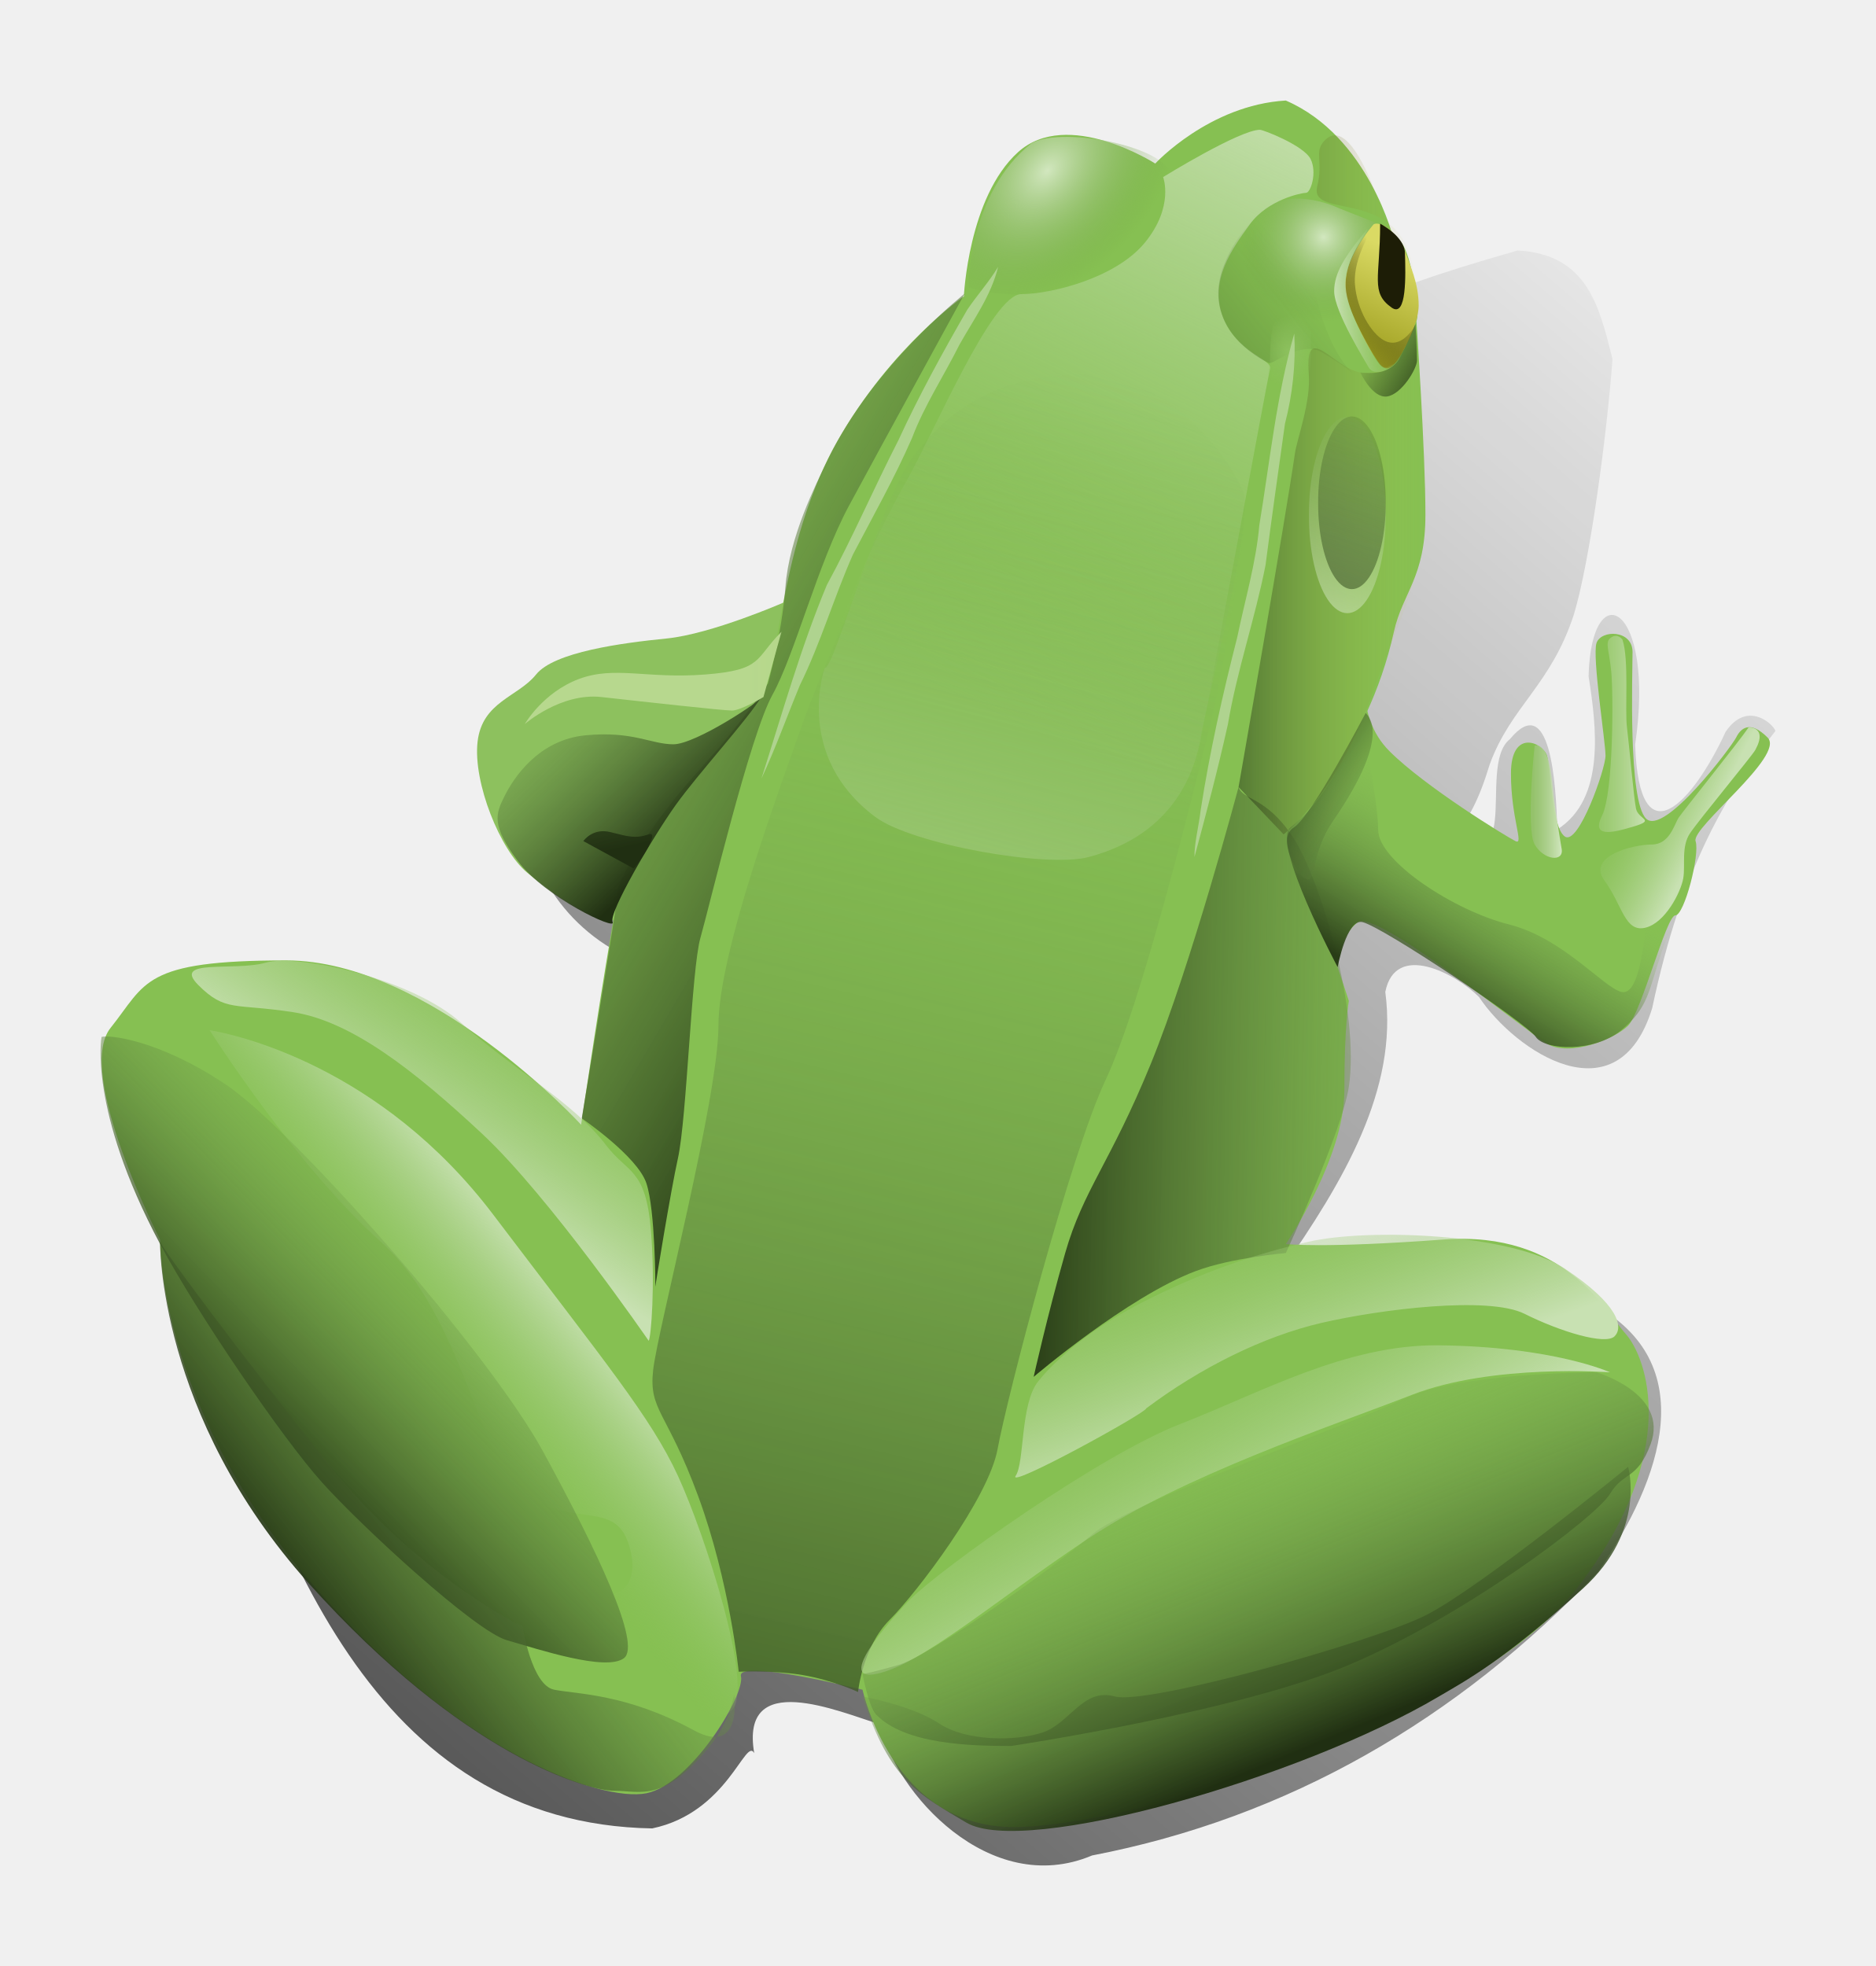
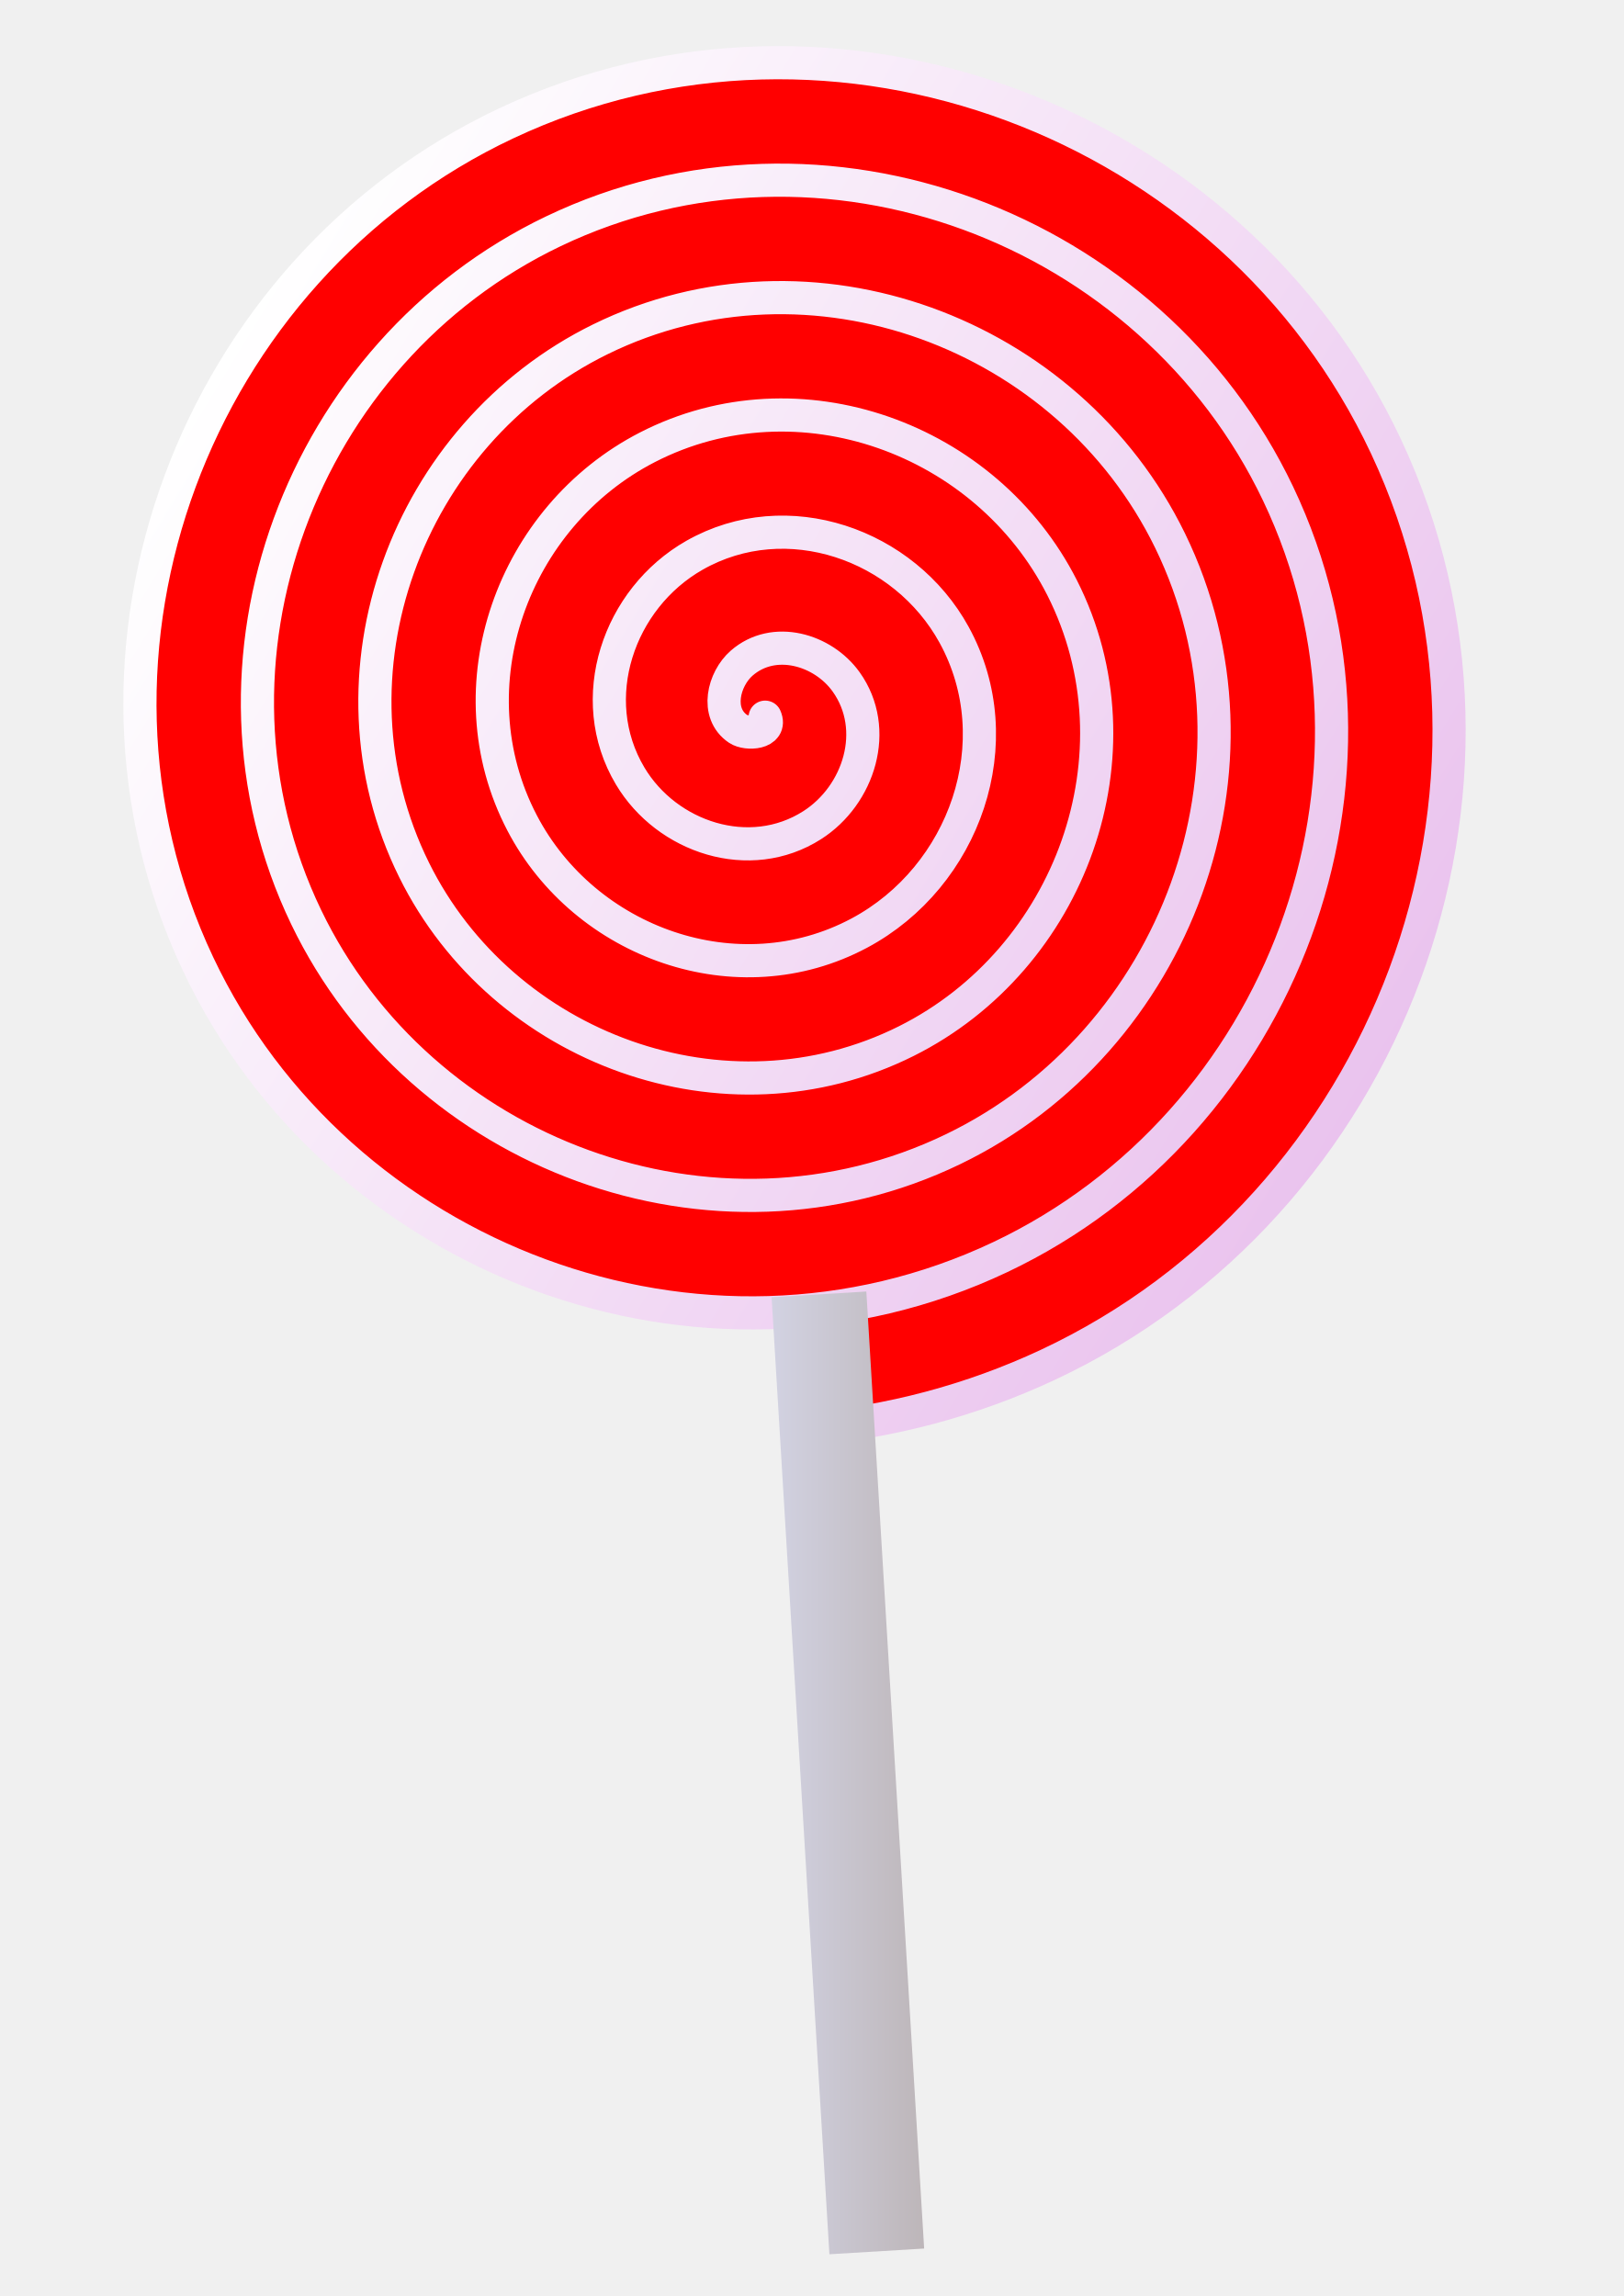
- <svg xmlns="http://www.w3.org/2000/svg" xmlns:xlink="http://www.w3.org/1999/xlink" viewBox="0 0 279.86 293.36">
+ <svg xmlns="http://www.w3.org/2000/svg" version="1.1" viewBox="0 0 744.09 1052.4">
  <defs>
-     <linearGradient id="b">
-       <stop stop-color="#293d17" offset="0" />
-       <stop stop-color="#8dc15e" stop-opacity="0" offset="1" />
+     <linearGradient id="d" x1="15.949" x2="639.51" y1="458.92" y2="458.92" gradientUnits="userSpaceOnUse">
+       <stop stop-color="#fff" offset="0" />
+       <stop stop-color="#eac3ee" offset="1" />
    </linearGradient>
-     <linearGradient id="d">
-       <stop stop-color="#d2e7bf" offset="0" />
-       <stop stop-color="#699b3c" stop-opacity="0" offset="1" />
+     <linearGradient id="c" x1="353.57" x2="423.57" y1="812.63" y2="812.63" gradientUnits="userSpaceOnUse">
+       <stop stop-color="#d2d2e2" offset="0" />
+       <stop stop-color="#bdb6b9" offset="1" />
    </linearGradient>
-     <linearGradient id="a">
-       <stop stop-color="#c8e1b2" offset="0" />
-       <stop stop-color="#8dc15e" stop-opacity="0" offset="1" />
-     </linearGradient>
-     <linearGradient id="c">
-       <stop stop-color="#202f12" offset="0" />
-       <stop stop-color="#8dc15e" stop-opacity="0" offset="1" />
-     </linearGradient>
-     <linearGradient id="e">
-       <stop stop-color="#334b1d" offset="0" />
-       <stop stop-color="#334b1d" stop-opacity="0" offset="1" />
-     </linearGradient>
-     <linearGradient id="al" x1="176.3" x2="407.28" y1="372.12" y2="101.56" gradientTransform="matrix(1.3423 0 -.037068 1.3212 -273.17 -151.66)" gradientUnits="userSpaceOnUse">
-       <stop offset="0" />
-       <stop stop-opacity="0" offset="1" />
-     </linearGradient>
-     <linearGradient id="ai" x1="293.34" x2="321.64" gradientUnits="userSpaceOnUse">
-       <stop stop-opacity=".361" offset="0" />
-       <stop stop-color="#d4d43e" stop-opacity="0" offset="1" />
-     </linearGradient>
-     <linearGradient id="y" x1="312.55" x2="318.25" y1="85.579" y2="72.815" gradientUnits="userSpaceOnUse">
-       <stop stop-color="#a6a628" offset="0" />
-       <stop stop-color="#dada64" offset="1" />
-     </linearGradient>
-     <linearGradient id="x" x1="309.29" x2="318.71" y1="85.402" y2="78.472" gradientUnits="userSpaceOnUse">
-       <stop stop-color="#9c9c1f" offset="0" />
-       <stop stop-color="#1d1d06" stop-opacity="0" offset="1" />
-     </linearGradient>
-     <linearGradient id="q" x1="219.69" x2="352.36" gradientUnits="userSpaceOnUse">
-       <stop stop-color="#b7d88e" offset="0" />
-       <stop stop-color="#8fc34f" stop-opacity=".87" offset="1" />
-     </linearGradient>
-     <linearGradient id="j" x1="249.81" x2="272.01" y1="174.51" y2="90.571" gradientUnits="userSpaceOnUse">
-       <stop stop-color="#c3e0aa" stop-opacity=".44" offset="0" />
-       <stop stop-color="#699b3c" stop-opacity="0" offset="1" />
-     </linearGradient>
-     <linearGradient id="ak" x1="233.16" x2="156.01" y1="187.74" y2="142.4" gradientUnits="userSpaceOnUse" xlink:href="#b" />
-     <linearGradient id="aj" x1="262.72" x2="340.08" y1="199.5" y2="200.84" gradientUnits="userSpaceOnUse" xlink:href="#b" />
-     <linearGradient id="ah" x1="213.3" x2="266.5" y1="333.45" y2="107.4" gradientUnits="userSpaceOnUse" xlink:href="#b" />
-     <linearGradient id="ag" x1="308.73" x2="296.91" y1="242.76" y2="209.5" gradientUnits="userSpaceOnUse" xlink:href="#a" />
-     <linearGradient id="af" x1="298.06" x2="278.95" y1="266.98" y2="233.39" gradientUnits="userSpaceOnUse" xlink:href="#a" />
-     <linearGradient id="ae" x1="317.52" x2="299.76" y1="289.66" y2="247" gradientUnits="userSpaceOnUse" xlink:href="#c" />
-     <linearGradient id="ad" x1="318.98" x2="298.9" y1="289.16" y2="239.41" gradientUnits="userSpaceOnUse" xlink:href="#b" />
-     <linearGradient id="ac" x1="185.16" x2="206.01" y1="218.17" y2="187.6" gradientUnits="userSpaceOnUse" xlink:href="#a" />
-     <linearGradient id="ab" x1="190.22" x2="170.92" y1="223.54" y2="239.66" gradientUnits="userSpaceOnUse" xlink:href="#a" />
-     <linearGradient id="aa" x1="155.14" x2="190.49" y1="258.89" y2="224.63" gradientUnits="userSpaceOnUse" xlink:href="#b" />
-     <linearGradient id="z" x1="159.11" x2="207" y1="283.9" y2="246.44" gradientUnits="userSpaceOnUse" xlink:href="#c" />
-     <linearGradient id="w" x1="299.59" x2="255.02" y1="46.647" y2="140.19" gradientUnits="userSpaceOnUse" xlink:href="#a" />
-     <linearGradient id="v" x1="323.67" x2="339.1" y1="186.9" y2="161.71" gradientUnits="userSpaceOnUse" xlink:href="#b" />
-     <linearGradient id="u" x1="341.62" x2="332.21" gradientUnits="userSpaceOnUse" xlink:href="#d" />
-     <linearGradient id="t" x1="363.11" x2="348.9" y1="158.21" y2="151.16" gradientUnits="userSpaceOnUse" xlink:href="#a" />
-     <linearGradient id="s" x1="354.01" x2="340.91" gradientUnits="userSpaceOnUse" xlink:href="#a" />
-     <linearGradient id="r" x1="211.99" x2="183.54" y1="158.47" y2="128.48" gradientUnits="userSpaceOnUse" xlink:href="#c" />
-     <linearGradient id="p" x1="243.7" x2="172.16" y1="686.89" y2="511.07" gradientTransform="matrix(.45246 0 0 .24495 90.465 -6.7532)" gradientUnits="userSpaceOnUse" xlink:href="#c" />
-     <linearGradient id="o" x1="305.03" x2="318.39" y1="147.79" y2="156.35" gradientUnits="userSpaceOnUse" xlink:href="#c" />
-     <linearGradient id="n" x1="307.6" x2="317.02" y1="79.547" y2="78.87" gradientUnits="userSpaceOnUse" xlink:href="#a" />
-     <linearGradient id="m" x1="690.68" x2="699.61" y1="888.84" y2="862.84" gradientUnits="userSpaceOnUse" xlink:href="#d" />
-     <linearGradient id="l" x1="690.68" x2="699.61" y1="888.84" y2="862.84" gradientUnits="userSpaceOnUse" xlink:href="#e" />
-     <linearGradient id="k" x1="320.7" x2="311.51" y1="92.742" y2="87.67" gradientUnits="userSpaceOnUse" xlink:href="#e" />
-     <linearGradient id="i" x1="254.91" x2="301.76" y1="111.91" y2="74.17" gradientUnits="userSpaceOnUse" xlink:href="#e" />
-     <radialGradient id="f" cx="683.65" cy="861.48" r="3.329" gradientTransform="matrix(1.2217 .16522 -.21723 1.6063 -347.26 -1409.6)" gradientUnits="userSpaceOnUse">
-       <stop stop-color="#8dc15e" offset="0" />
-       <stop stop-color="#8dc15e" stop-opacity="0" offset="1" />
-     </radialGradient>
-     <radialGradient id="h" cx="536.01" cy="222.86" r="45.587" gradientTransform="matrix(-.35152 .37306 -.25262 -.23804 509.52 -86.74)" gradientUnits="userSpaceOnUse" xlink:href="#d" />
-     <radialGradient id="g" cx="643.48" cy="246.44" r="37.574" gradientTransform="matrix(-.29284 .16091 -.16095 -.29291 534.12 38.715)" gradientUnits="userSpaceOnUse" xlink:href="#d" />
  </defs>
-   <g transform="translate(-123.57 -49.692)">
-     <g transform="translate(15.001 15)">
-       <path d="m334.98 72.069c-12.975 3.695-18.788 5.914-26.091 9.07-15.38 1.941-42.422 3.885-52.816 10.211-11.86 10.607-20.498 25.066-22.87 40.667-15.025 8.335-41.585 2.001-46.28 22.874 0.245 11.43 8.674 21.189 19.539 24.192-4.617 6.696 0.28 38.606-12.104 23.244-14.228-14.067-35.646-22.738-55.974-15.319-16.294 8.359-6.056 27.318-0.819 39.1 11.787 40.145 26.894 80.694 68.296 81.414 11.274-2.347 13.926-13.699 15.222-11.232-2.144-12.6 12.518-6.227 18.79-4.289 2.123 10.076 16.333 26.013 31.614 19.557 29.187-5.613 54.536-20.27 75.483-42.32 9.607-13.907 15.507-31.203-0.803-39.951-11.994-6.048-33.176-6.978-46.345-5.151 9.049-13.009 17.368-26.868 15.407-41.433 1.497-7.538 10.51-2.74 13.976 0.749 5.483 8.204 20.724 18.338 25.841 1.67 4.501-21.281 11.138-32.006 18.384-41.358-0.251-0.954-4.184-4.673-7.43 0.126-4.846 10.513-12.908 19.443-13.497 1.901 3.087-21.014-6.569-25.661-6.947-10.186 1.176 7.465 2.564 18.267-4.671 22.859-0.179-7.135-1.077-20.717-7.066-13.479-5.294 4.162 3.385 24.216-12.284 11.799-4.488-2.805 2.899 13.131 9.268-8.019 3.164-8.704 9.122-11.778 12.575-22.425 2.342-7.785 4.886-26.385 5.748-38.071-1.949-7.669-3.637-15.632-14.144-16.2zm-39.412 14.781c0.181 0.209-0.494 0.44 0 0zm-89.179 91.82c0.426-0.135-0.019 0.565 0 0z" fill="url(#al)" fill-rule="evenodd" />
-       <path d="m225.49 124.59s-10.748 4.702-17.466 5.374-16.794 2.015-19.481 5.374-8.061 4.031-8.733 10.076 3.359 16.122 7.389 19.481 8.397 6.382 14.107 7.389 21.832-5.038 29.222-13.771-5.038-33.252-5.038-33.924z" fill="#8dc15e" fill-rule="evenodd" />
-       <path d="m312.48 133.33s-2.015 8.061 3.359 13.435 17.466 12.764 18.809 13.435-0.672-3.359-0.672-10.076 4.702-4.702 5.374-2.687 0.672 10.748 2.687 12.092 6.046-10.076 6.046-12.092-2.015-14.779-1.343-16.794 5.374-2.015 5.374 1.343-0.672 22.168 2.015 24.855 12.764-10.748 13.435-12.092 2.015-2.687 4.702 0-11.42 13.435-10.748 15.451-1.679 11.084-3.023 11.084-5.038 14.443-7.053 16.458-8.733 4.702-12.092 2.687-25.527-20.153-28.214-18.138-2.687 6.046-4.702 8.061-20.153-4.702-18.809-22.168 24.855-24.855 24.855-24.855z" fill="#86c052" fill-rule="evenodd" />
-       <path d="m300.39 49.692c-11.42 0.672-19.481 9.405-19.481 9.405s-13.099-8.397-20.489-1.679-8.061 21.496-8.061 21.496-10.748 7.389-18.809 21.497-8.733 31.573-10.748 36.947-20.153 20.825-22.168 31.573-5.374 33.588-5.374 33.588-22.504-24.519-44.001-24.519-20.825 3.359-26.199 10.076 7.389 31.573 7.389 31.573-0.401 24.114 21.767 50.313 44.066 33.658 50.784 32.315 14.779-14.779 14.107-17.466 18.138 2.015 18.138 2.015 4.367 20.489 22.504 20.489 68.856-15.786 84.307-35.939 10.076-34.26 7.053-37.619-9.069-15.451-27.206-14.107-23.512 0.672-23.512 0.672 8.733-12.764 8.733-22.84 0.672-13.435 0.672-13.435l-8.733-26.199s11.45-10.808 15.451-28.886c1.298-5.867 4.702-8.061 4.702-17.466s-1.343-28.886-1.343-28.886 0.672-1.343-0.672-7.389-2.687-4.702-2.687-4.702-3.695-15.451-16.122-20.825z" fill="#86c052" fill-rule="evenodd" />
-       <path d="m206.34 226.7s0-11.42-1.343-15.451-9.642-9.683-9.642-9.683 1.143-6.756 4.546-27.936c1.097-6.829 0.483-5.848 1.515-7.97 3.849-7.916 11.419-16.006 12.668-17.414 5.747-6.478 9.05-11.563 9.05-11.563s2.072-7.349 2.597-14.319c0.578-7.674 4.632-15.504 6.136-18.696 6.897-14.642 21.135-25.502 20.628-25.191 0 0-12.567 22.938-17.269 31.671s-8.061 22.168-11.42 28.214-9.405 31.573-10.748 36.275-2.015 26.871-3.359 32.917c-1.061 4.774-3.359 18.809-3.359 19.145z" fill="url(#ak)" fill-rule="evenodd" />
-       <path d="m293.34 152.14s-7.053 26.535-13.099 41.314-10.076 18.809-12.764 28.214-4.702 18.474-4.702 18.474 14.041-11.983 24.184-15.786c5.374-2.015 13.435-2.687 13.435-2.687s8.427-18.209 9.405-24.855c1.679-11.42-4.367-31.237-8.397-37.283s-7.389-5.374-8.061-7.389z" fill="url(#aj)" fill-rule="evenodd" />
-       <path d="m293.34 152.14s7.053-40.306 8.397-49.711c0.336-2.351 2.415-7.718 2.078-11.997-0.672-8.528 4.328 0.143 8.46-0.093 5.231-0.298 8.089-2.45 7.348-13.605-0.99-14.883-15.807-8.901-14.548-14.202 0.925-3.892-0.483-5.112 1.029-6.791 6.046-6.718 14.107 28.214 14.107 34.26s4.726 19.385-3.023 37.955c-3.2 7.668-4.367 12.428-7.053 17.802-4.75 9.5-10.076 13.435-10.076 13.435l-6.718-7.054z" fill="url(#ai)" fill-rule="evenodd" />
-       <path d="m218.77 284.14s-1.343-13.435-6.046-26.199-7.389-12.764-6.718-18.809 9.741-40.642 9.741-51.39 8.733-34.26 12.764-45.68 25.527-59.115 28.886-61.802 36.947 2.015 38.962 6.046-4.702 46.352-7.389 57.1-10.076 40.978-15.451 52.398-14.779 47.695-16.122 55.085-12.092 21.497-16.122 25.527-4.702 10.748-4.702 10.748-3.779-1.763-8.229-2.519-9.573-0.504-9.573-0.504z" fill="url(#ah)" fill-rule="evenodd" />
-       <path d="m279.57 244.84c8.061-6.046 17.466-10.748 26.199-12.764s24.855-4.031 30.229-1.343 12.092 4.702 13.435 3.359 0.672-4.702-7.389-10.076-29.558-6.046-38.291-4.031-16.122 4.702-24.184 8.733-13.435 8.733-16.122 12.092-2.015 12.092-3.359 14.107 19.481-9.405 19.481-10.076z" fill="url(#ag)" fill-rule="evenodd" />
-       <path d="m244.3 273.39c4.702-4.702 28.214-21.496 40.306-26.199s24.797-11.912 38.627-11.756c17.142 0.193 25.527 4.031 25.527 4.031s-17.466-1.343-29.558 3.359-34.26 12.092-48.367 21.496-24.855 18.809-31.573 20.153 4.031-10.076 5.038-11.084z" fill="url(#af)" fill-rule="evenodd" />
-       <path d="m237.25 287.83c4.031 12.763 8.733 14.779 15.451 18.809 8.64 5.184 49.829-6.554 70.535-18.809 3.862-2.286 9.566-5.24 21.496-16.122 9.534-8.696 6.718-18.138 6.718-18.138s-22.168 18.138-30.229 22.168-41.649 13.435-46.352 12.092-6.718 4.03-10.748 5.374-11.42 1.343-15.451-1.343-11.42-4.03-11.42-4.03z" fill="url(#ae)" fill-rule="evenodd" />
-       <path d="m259.41 295.22s33.724-5.044 50.382-12.092c17.466-7.389 36.947-22.168 38.962-25.527s4.031-2.015 6.046-7.389c2.84-7.574-8.061-10.748-8.061-10.748s-20.825 0-28.886 4.031c-6.186 3.093-40.978 15.451-46.352 20.153s-24.184 18.138-28.886 19.481-5.374 1.343-5.374 1.343 0.924 4.908 2.015 6.046c4.286 4.471 14.107 4.702 20.153 4.702z" fill="url(#ad)" fill-rule="evenodd" />
-       <path d="m205.34 234.76s-14.779-21.496-24.855-30.901-19.481-16.794-28.214-18.138-10.076 0-14.107-4.031 5.374-2.015 10.076-3.359 21.832 2.351 29.222 9.069 16.619 11.704 21.496 18.138c3.272 4.316 5.937 3.391 6.718 12.764 0.672 8.061 0 16.122-0.336 16.458z" fill="url(#ac)" fill-rule="evenodd" />
-       <path d="m139.84 188.41c4.031 0.672 25.527 5.374 42.321 27.542s23.512 30.229 27.542 38.962 11.42 31.573 8.061 34.932-6.046-2.015-12.764-5.374-19.481-5.374-20.153-9.405 8.061-4.031 12.092-2.687 7.389-1.344 5.374-7.389-7.389-2.687-14.779-6.718-9.405-26.871-22.168-38.291-25.527-31.573-25.527-31.573z" fill="url(#ab)" fill-rule="evenodd" />
-       <path d="m123.72 189.42s-2.015 10.748 8.733 30.901c5.374 10.076 18.138 28.886 24.184 35.604s22.84 22.168 27.542 23.512 14.779 4.702 17.466 2.687-4.031-16.122-12.092-30.901-37.283-48.031-47.359-54.749-17.466-7.389-18.474-7.053z" fill="url(#aa)" fill-rule="evenodd" />
-       <path d="m132.45 219.98s-0.429 25.795 22.209 51.014c23.052 25.68 41.532 30.912 45.563 30.912s7.373 1.909 14.52-7.024c2.687-3.359 3.359-7.389 3.359-7.389s1.343 9.405-6.046 5.374c-10.026-5.468-17.466-5.374-20.825-6.046s-4.702-9.405-4.702-9.405-15.451-7.389-28.886-24.184-24.855-32.245-25.191-33.252z" fill="url(#z)" fill-rule="evenodd" />
-       <path d="m262.44 56.074c-9.405 7.389-9.405 21.497-9.405 21.497s12.092 4.031 22.168-3.359c8.819-6.467 7.389-8.061 8.061-12.764s-16.122-8.061-20.825-5.374z" fill="url(#h)" fill-rule="evenodd" />
-       <path d="m308.45 65.814s-6.718-3.359-11.42 0-6.046 10.076-5.374 14.779 6.718 8.061 12.092 8.733c2 0.25 12.764 0 12.764 0s-5.251-5.231-6.046-9.405c-1.275-6.69 3.408-12.299 3.408-11.968l-5.423-2.139z" fill="url(#g)" fill-rule="evenodd" />
-       <path d="m313.49 68.165s-5.374 6.046-4.031 10.748 4.702 10.748 6.046 10.748 4.702-6.046 4.702-9.405-1.343-6.046-2.015-8.061-3.359-4.702-4.702-4.031z" fill="url(#y)" fill-rule="evenodd" />
-       <path d="m314.46 68.066c0 8.061-1.482 10.267 1.717 12.527 2.289 1.617 2.077-4.929 1.991-8.123-0.069-2.543-3.708-4.404-3.708-4.404z" fill="#1d1d06" fill-rule="evenodd" />
-       <path d="m313.32 68.296c-3.359 4.031-4.031 6.755-4.031 9.442 0 3.085 4.546 10.615 5.138 11.358 1.169 1.467 2.588-0.274 3.259-1.617s2.413-4.976 2.413-4.976-2.077 4.64-5.1 2.961c-1.88-1.044-4.008-4.601-4.291-8.284-0.336-4.367 2.948-8.547 2.612-8.883z" fill="url(#x)" fill-rule="evenodd" />
-       <path d="m296.53 54.058c-3.023 0-14.443 7.053-14.443 7.053s1.679 4.367-2.687 9.741-14.107 7.725-18.474 7.725-13.099 20.825-17.13 27.878-31.069 58.276-3.359 67.344 43.833-9.405 44.504-13.435 12.764-69.36 13.099-70.703-5.038-2.351-7.053-7.725 1.343-10.076 4.031-13.771 7.725-4.702 8.397-4.702 1.679-3.023 0.672-5.038-7.054-4.367-7.557-4.367z" fill="url(#w)" fill-rule="evenodd" />
-       <path d="m311.48 141.72s-3.023 10.58-10.412 16.458c-2.831 2.252 7.053 20.825 7.053 20.825s1.33-7.243 3.695-6.718c3.023 0.672 24.519 15.115 25.863 17.13s8.733 2.351 12.764-1.008 4.031-5.71 6.046-11.756 3.359-2.687 4.702-5.374 2.015-9.069 0-9.069 10.748-12.428 11.42-14.443-12.092 10.748-12.764 13.435-4.702 4.702-5.374 9.405-1.343 12.764-4.031 12.092-8.733-8.061-16.794-10.076-19.481-9.405-19.481-14.107-2.687-16.794-2.687-16.794z" fill="url(#v)" fill-rule="evenodd" />
-       <path d="m337.51 145.92s-1.343 12.428 0 14.779 4.367 2.687 4.031 0.672-1.075-6.32-1.343-9.405c-0.672-7.725-3.023-5.71-2.687-6.046z" fill="url(#u)" fill-rule="evenodd" />
-       <path d="m369.42 143.24c-1.343 2.015-9.741 12.428-10.412 13.435s-1.343 4.031-4.031 4.031-9.741 1.679-7.053 5.374 3.023 7.725 6.046 7.053 5.374-5.374 5.71-7.389-0.336-4.702 1.008-6.718 9.258-11.543 9.741-12.428c2.015-3.695-1.343-3.359-1.008-3.359z" fill="url(#t)" fill-rule="evenodd" />
-       <path d="m350.61 130.14c1.008 3.023 0.336 10.412 0.672 13.099s1.008 10.412 1.343 12.092 3.023 1.679-0.336 2.687-6.382 1.679-4.702-1.679 1.679-18.138 1.343-21.496-1.008-4.367 0-5.038 1.679 0.336 1.679 0.336z" fill="url(#s)" fill-rule="evenodd" />
-       <path d="m222.13 138.7c-2.015 3.359-9.405 11.42-12.764 16.122s-10.076 16.122-9.405 17.466-10.076-3.695-14.107-9.069-3.359-7.054-2.015-9.741 5.038-8.397 12.092-9.069 9.741 1.343 13.099 1.343 13.435-6.718 13.099-7.053z" fill="url(#r)" fill-rule="evenodd" />
-       <path d="m225.15 128.96c-4.031 4.031-2.687 5.71-11.42 6.382s-13.435-1.343-18.809 0.672-8.061 6.718-8.061 6.718 5.374-4.702 11.42-4.031 18.138 2.015 19.481 2.015 4.702-2.015 4.702-2.015l2.687-9.741z" fill="url(#q)" fill-rule="evenodd" />
-       <path d="m202.99 164.23-7.389-4.031s1.343-2.015 4.031-1.343 3.695 1.008 5.71 0.336-2.351 5.71-2.351 5.038z" fill="url(#p)" fill-rule="evenodd" />
-       <path d="m312.32 141.05s-8.061 15.451-10.748 17.13 0.672 7.389 2.015 7.725 0.56-3.929 3.863-8.733c9.237-13.435 4.87-15.786 4.87-16.122z" fill="url(#o)" fill-rule="evenodd" opacity=".533" />
-       <path d="m312.53 68.892c-3.359 4.031-4.926 6.556-4.926 9.243 0 3.085 4.684 10.523 5.138 11.358 0.473 0.871 1.887 1.023 3.458-0.026 1.244-0.831 0.182-0.499-0.521-0.054s-1.589-0.443-2.266-1.763c-1.084-2.112-3.809-6.391-4.093-10.074-0.336-4.367 3.545-8.348 3.209-8.684z" fill="url(#n)" fill-rule="evenodd" />
-       <path transform="matrix(1.5262 0 0 1.5262 -744.56 -1230.6)" d="m694.44 879.4a3.752 9.444 0 1 1 -7.503 0 3.752 9.444 0 1 1 7.503 0z" fill="url(#m)" fill-rule="evenodd" opacity=".533" />
-       <path transform="matrix(1.3423 0 0 1.3423 -616.86 -1070.7)" d="m694.44 879.4a3.752 9.444 0 1 1 -7.503 0 3.752 9.444 0 1 1 7.503 0z" fill="url(#l)" fill-rule="evenodd" opacity=".533" />
-       <path d="m319.71 83.062s-1.199 2.905-2.337 5.022c-0.82 1.525-2.287 1.973-2.902 2.114-1.3 0.297-2.965 0.074-2.965 0.074s1.79 3.878 3.978 3.58 4.475-4.177 4.475-5.37-0.199-5.47-0.249-5.42z" fill="url(#k)" fill-rule="evenodd" />
-       <path d="m231.61 134.33s-4.711 13.13 7.558 22.276c5.416 4.037 25.482 7.649 31.822 5.967 12.964-3.44 15.911-13.127 16.707-17.9s7.956-32.618 6.364-36.596-10.342-17.502-23.867-17.502-20.685 5.967-25.458 12.331-11.933 32.22-13.127 31.425z" fill="url(#j)" fill-rule="evenodd" />
-       <path d="m302.99 63.573s-7.918 1.022-11.749 10.472 5.364 14.303 6.641 14.814c0.639 0.255 4.802-3.412 7.886-1.596 3.249 1.913 4.629 3.129 4.629 3.129s-3.193-2.554-5.236-10.472-2.043-16.601-2.171-16.346z" fill="url(#i)" fill-rule="evenodd" />
-       <path d="m298.52 82.857c-0.511 2.299-0.511 6.13-0.511 6.13s-1.532 4.853 1.277 6.13 4.087 0 4.342-1.022 0.511-5.364 0.511-6.385 0-5.619 0.255-6.641 1.022-0.766 1.532-3.065 0-3.065-2.043-3.831-5.364 0.766-5.619 2.299 0.255 6.641 0.255 6.385z" fill="url(#f)" fill-rule="evenodd" />
-       <path d="m301.65 84.473c0.244 4.519-0.252 9.057-1.385 13.427-0.991 7.044-1.984 14.092-2.906 21.143-1.564 7.982-4.26 15.701-5.61 23.73-1.477 6.647-3.214 13.232-4.985 19.805-0.057-1.951 0.662-4.705 0.917-6.952 1.345-8.713 3.285-17.32 5.466-25.856 1.147-5.574 2.796-11.052 3.295-16.739 1.578-9.549 2.543-19.224 5.207-28.559z" fill="#afd38f" />
-       <path d="m257.47 74.517c-1.035 4.265-3.661 7.853-5.769 11.607-2.315 4.653-5.21 9.013-7.061 13.893-2.603 5.973-5.81 11.652-8.824 17.413-2.848 6.416-4.81 13.197-7.917 19.503-1.926 4.643-3.615 9.386-5.742 13.944 3.09-9.678 5.85-19.498 9.758-28.885 3.838-7.052 7.012-14.451 10.668-21.587 3.071-6.668 6.61-13.123 10.279-19.488 1.469-2.182 3.245-4.145 4.608-6.4z" fill="#afd38f" />
-     </g>
-   </g>
+   <path transform="matrix(.85417 .52 -.52 .85417 327.83 -238.18)" d="m314.29 472.36c6.642 4.671-3.02 11.258-7.764 11.04-12.856-0.592-17.608-16.1-14.316-26.568 5.89-18.725 28.605-24.755 45.371-17.591 24.605 10.514 32.077 41.266 20.867 64.175-14.941 30.533-53.981 39.471-82.978 24.143-36.49-19.289-46.902-66.722-27.419-101.78 23.596-42.462 79.476-54.354 120.58-30.694 48.446 27.882 61.819 92.239 33.97 139.39-32.152 54.436-105.01 69.293-158.19 37.246-60.432-36.414-76.773-117.78-40.522-177 40.669-66.43 130.56-84.258 195.8-43.798 72.432 44.919 91.746 143.34 47.073 214.6-49.166 78.435-156.12 99.237-233.41 50.349-84.44-53.41-106.73-168.9-53.625-252.21 57.651-90.446 181.68-114.22 271.01-56.901 96.453 61.892 121.72 194.46 60.176 289.82-66.13 102.46-207.25 129.22-308.62 63.452-108.47-70.368-136.72-220.03-66.728-327.42 74.605-114.48 232.82-144.21 346.23-70.004 120.49 78.841 151.71 245.6 73.28 365.03-83.076 126.5-258.39 159.21-383.84 76.555-132.51-87.31-166.71-271.18-79.831-402.64 91.545-138.52 283.96-174.21 421.44-83.107 144.53 95.778 181.72 296.75 86.383 440.25-21.249 31.985-48.203 60.106-79.219 82.741" fill="#f00" stroke="url(#d)" stroke-linecap="round" stroke-linejoin="round" stroke-width="15.2" />
+   <path d="m375.32 593.29 26.493 438.67" fill="#fff" stroke="url(#c)" stroke-width="43.5" />
</svg>
